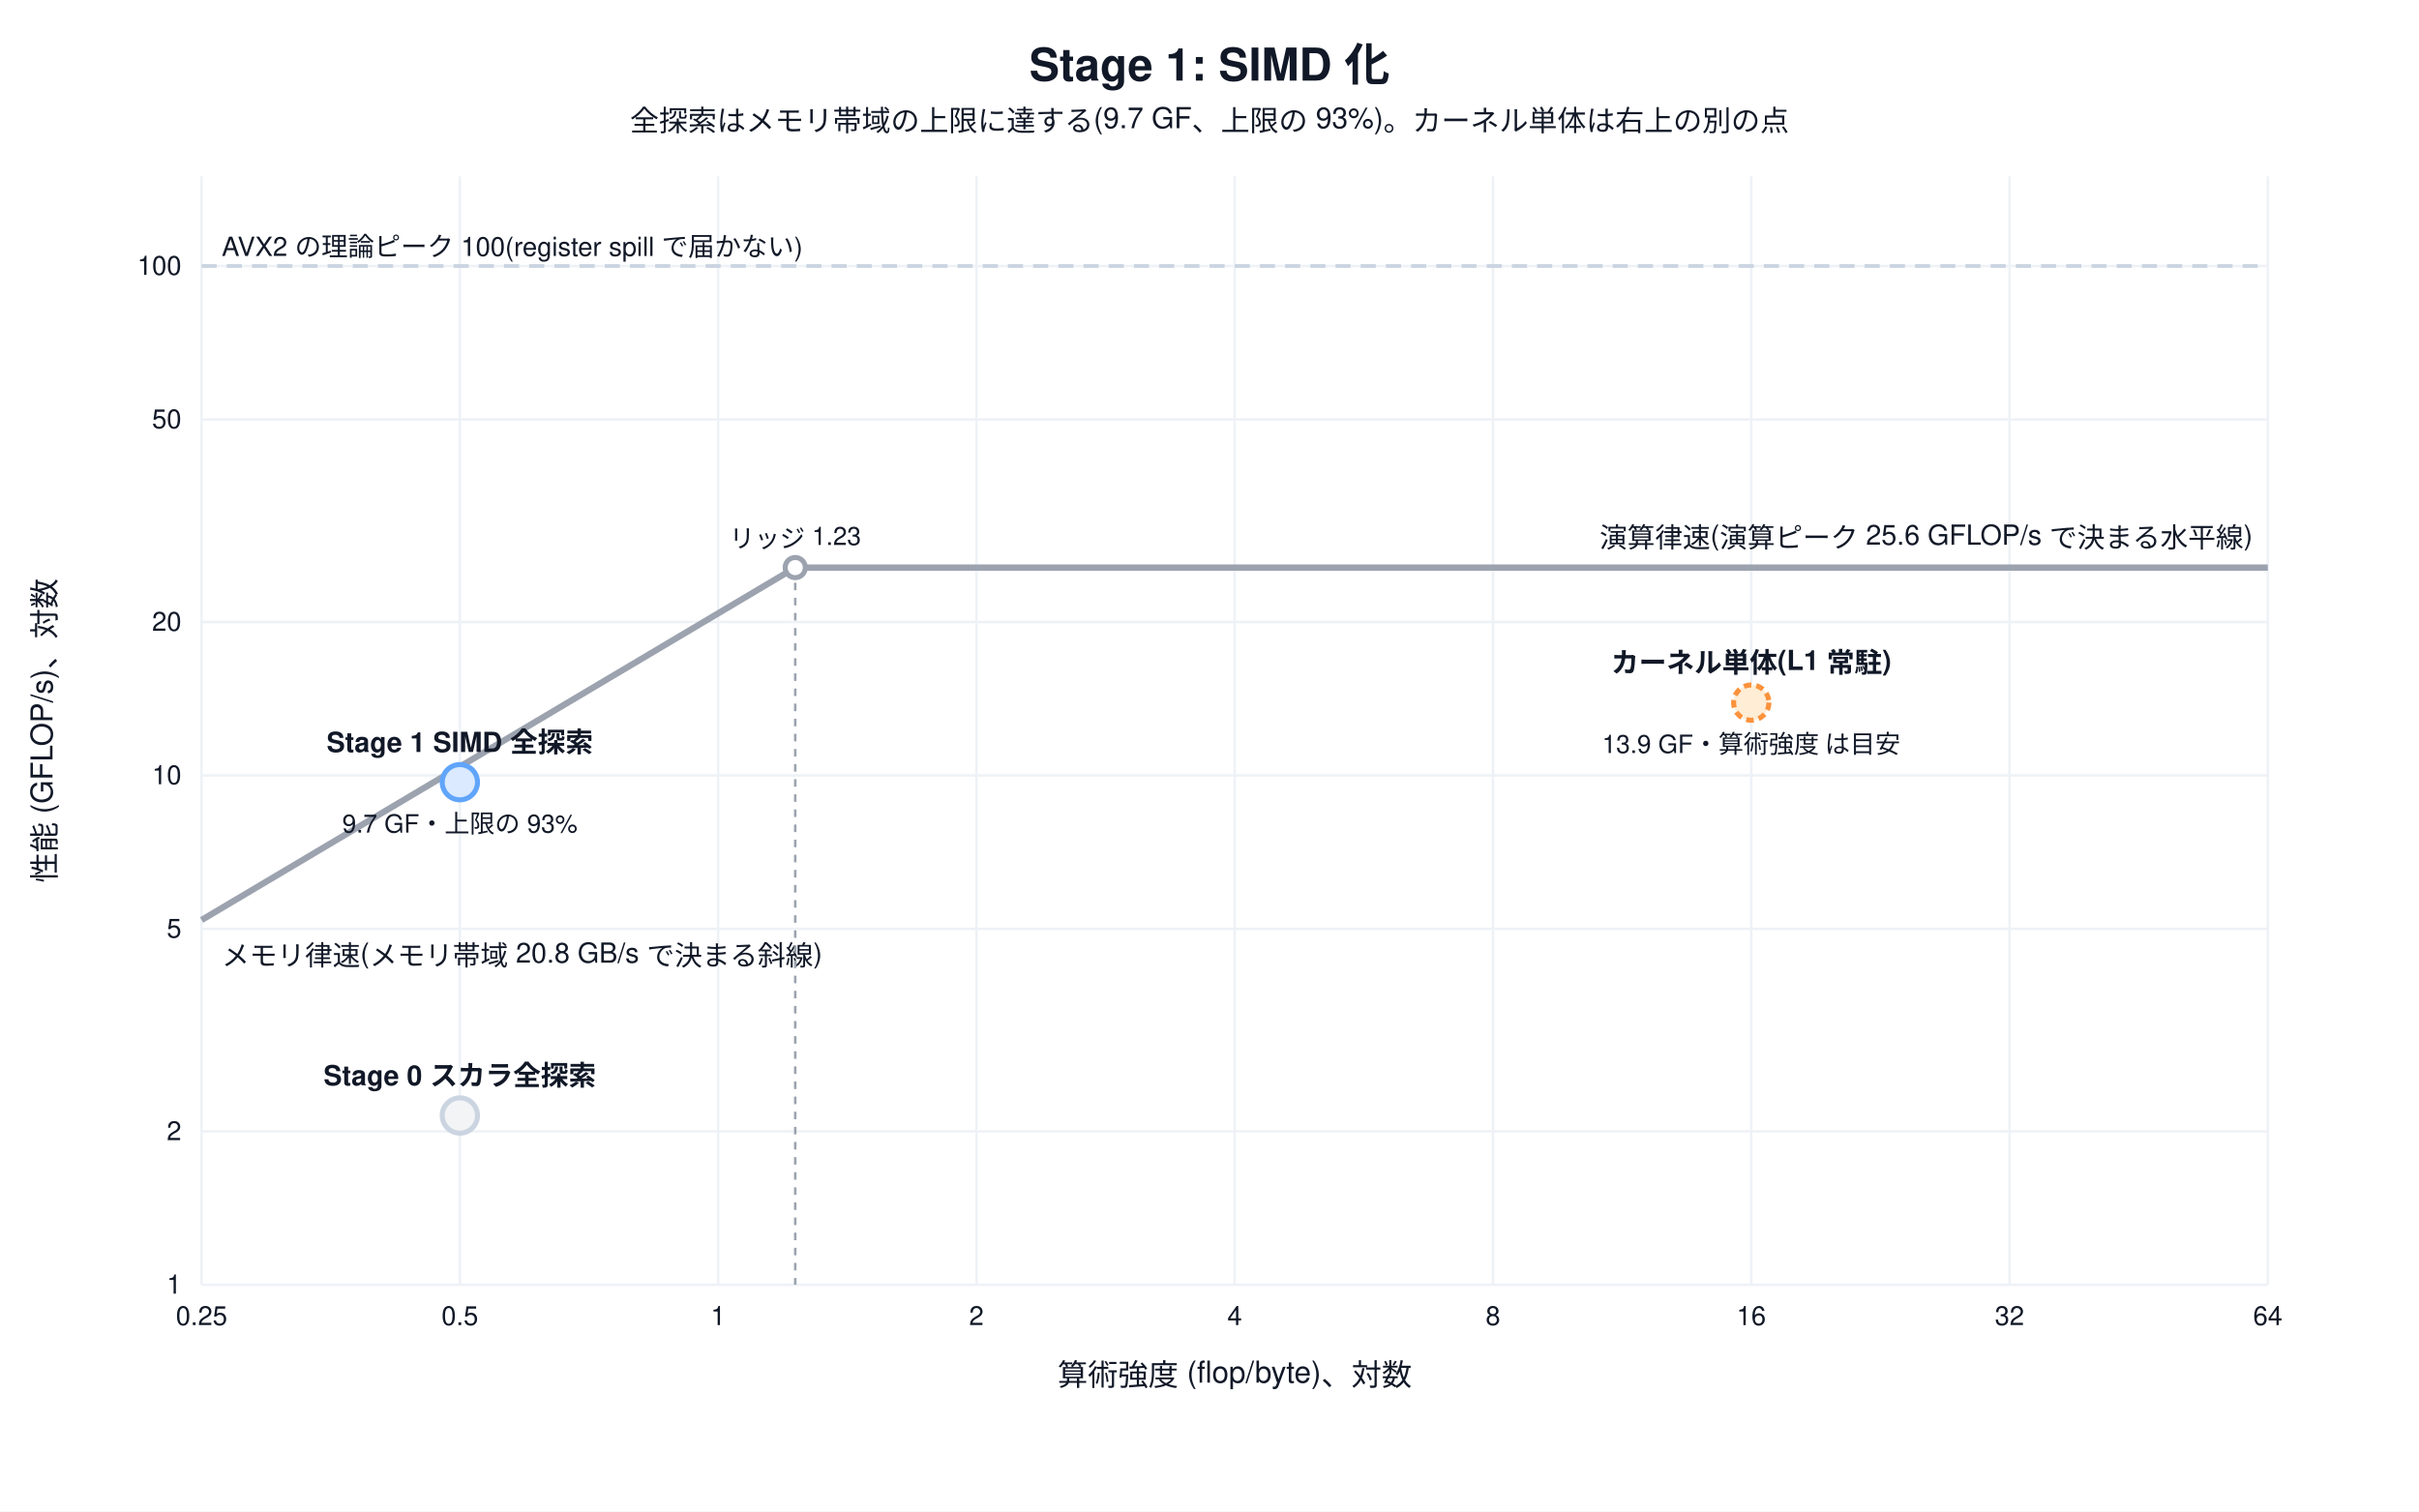
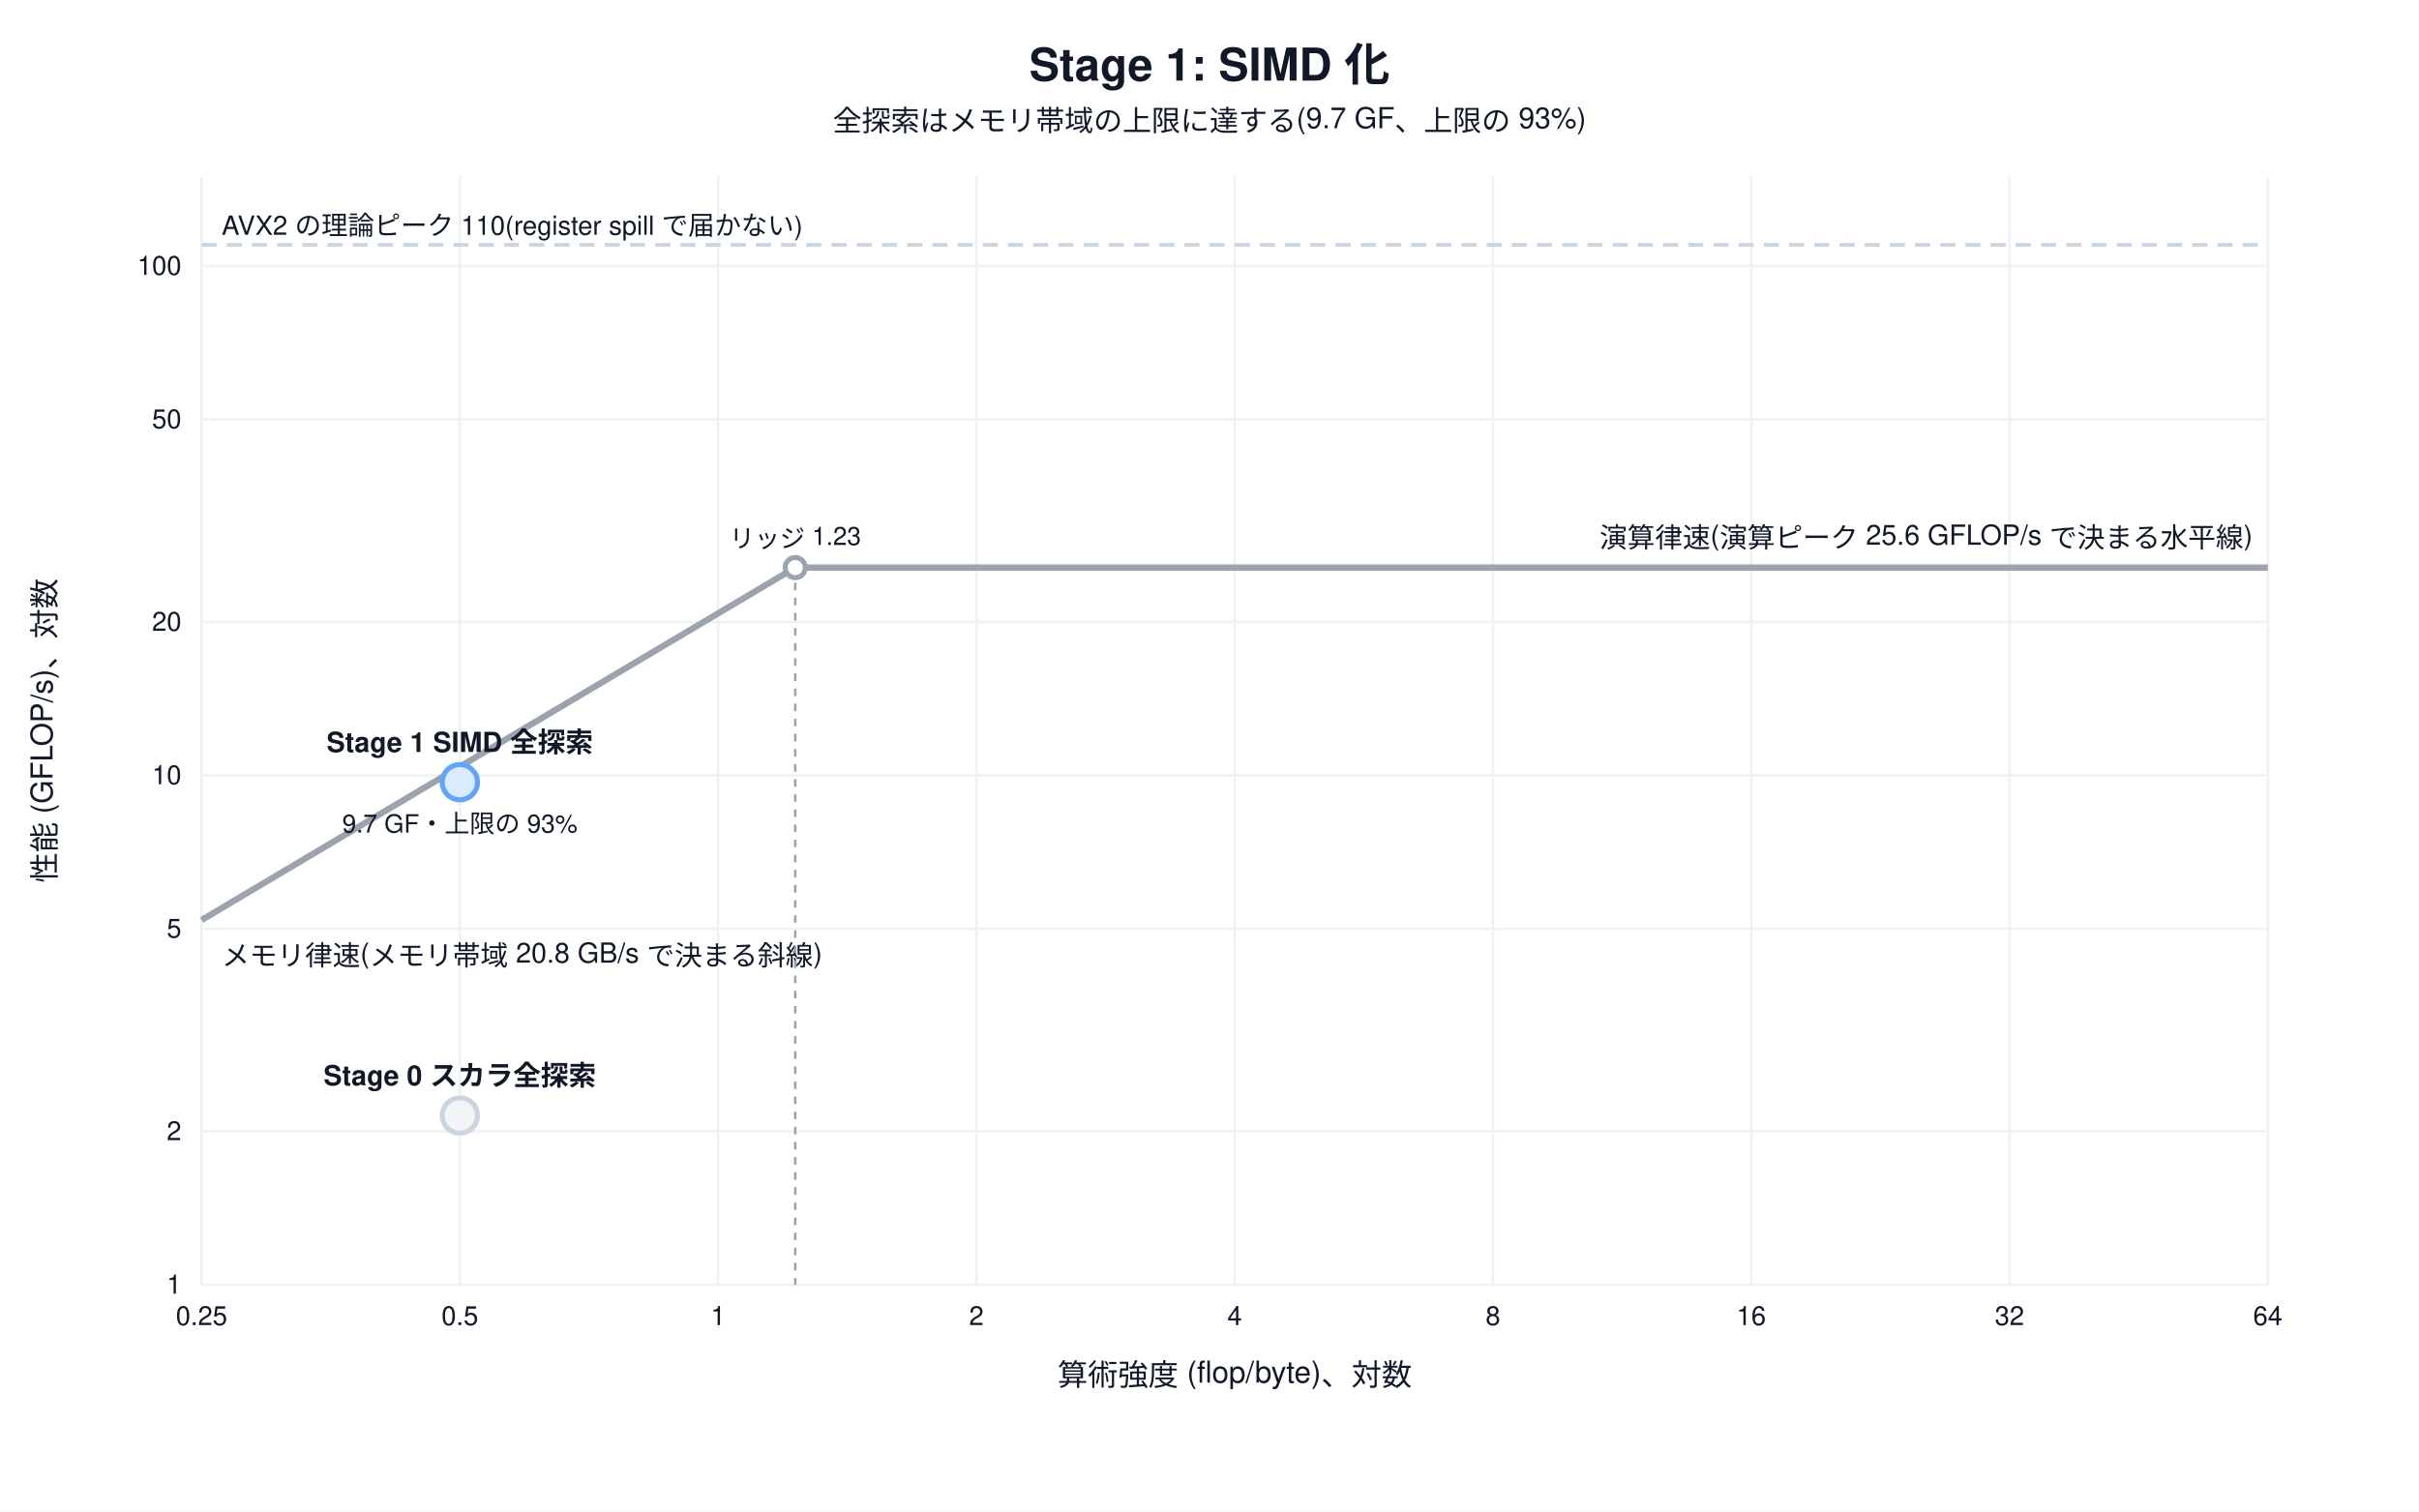
<svg xmlns="http://www.w3.org/2000/svg" viewBox="0 0 960 600">
  <style>text{font-family:'Helvetica Neue',Helvetica,Arial,'Hiragino Sans','Hiragino Kaku Gothic ProN',sans-serif;fill:#111827}</style>
  <rect width="960" height="600" fill="#ffffff" />
  <text x="480" y="32" font-size="18" font-weight="600" text-anchor="middle">Stage 1: SIMD 化</text>
-   <text x="480" y="52" font-size="11.5" fill="#6b7280" text-anchor="middle">全探索はメモリ帯域の上限に達する(9.7 GF、上限の 93%)。カーネル単体は右上の別の点</text>
+   <text x="480" y="52" font-size="11.5" fill="#6b7280" text-anchor="middle">全探索はメモリ帯域の上限に達する(9.7 GF、上限の 93%)</text>
  <line x1="80.0" y1="70.0" x2="80.0" y2="510.0" stroke="#eef2f7" />
  <text x="80.0" y="526.0" font-size="10.5" fill="#6b7280" text-anchor="middle">0.25</text>
  <line x1="182.5" y1="70.0" x2="182.5" y2="510.0" stroke="#eef2f7" />
  <text x="182.5" y="526.0" font-size="10.5" fill="#6b7280" text-anchor="middle">0.5</text>
  <line x1="285.0" y1="70.0" x2="285.0" y2="510.0" stroke="#eef2f7" />
  <text x="285.0" y="526.0" font-size="10.5" fill="#6b7280" text-anchor="middle">1</text>
  <line x1="387.5" y1="70.0" x2="387.5" y2="510.0" stroke="#eef2f7" />
  <text x="387.5" y="526.0" font-size="10.5" fill="#6b7280" text-anchor="middle">2</text>
  <line x1="490.0" y1="70.0" x2="490.0" y2="510.0" stroke="#eef2f7" />
  <text x="490.0" y="526.0" font-size="10.5" fill="#6b7280" text-anchor="middle">4</text>
  <line x1="592.5" y1="70.0" x2="592.5" y2="510.0" stroke="#eef2f7" />
  <text x="592.5" y="526.0" font-size="10.5" fill="#6b7280" text-anchor="middle">8</text>
  <line x1="695.0" y1="70.0" x2="695.0" y2="510.0" stroke="#eef2f7" />
  <text x="695.0" y="526.0" font-size="10.5" fill="#6b7280" text-anchor="middle">16</text>
  <line x1="797.5" y1="70.0" x2="797.5" y2="510.0" stroke="#eef2f7" />
  <text x="797.5" y="526.0" font-size="10.5" fill="#6b7280" text-anchor="middle">32</text>
  <line x1="900.0" y1="70.0" x2="900.0" y2="510.0" stroke="#eef2f7" />
  <text x="900.0" y="526.0" font-size="10.5" fill="#6b7280" text-anchor="middle">64</text>
  <line x1="80.0" y1="510.0" x2="900.0" y2="510.0" stroke="#eef2f7" />
  <text x="72.0" y="513.5" font-size="10.5" fill="#6b7280" text-anchor="end">1</text>
  <line x1="80.0" y1="449.1" x2="900.0" y2="449.1" stroke="#eef2f7" />
  <text x="72.0" y="452.6" font-size="10.5" fill="#6b7280" text-anchor="end">2</text>
  <line x1="80.0" y1="368.7" x2="900.0" y2="368.7" stroke="#eef2f7" />
  <text x="72.0" y="372.2" font-size="10.5" fill="#6b7280" text-anchor="end">5</text>
  <line x1="80.0" y1="307.8" x2="900.0" y2="307.8" stroke="#eef2f7" />
  <text x="72.0" y="311.3" font-size="10.5" fill="#6b7280" text-anchor="end">10</text>
  <line x1="80.0" y1="246.9" x2="900.0" y2="246.9" stroke="#eef2f7" />
  <text x="72.0" y="250.4" font-size="10.5" fill="#6b7280" text-anchor="end">20</text>
  <line x1="80.0" y1="166.5" x2="900.0" y2="166.5" stroke="#eef2f7" />
  <text x="72.0" y="170.0" font-size="10.5" fill="#6b7280" text-anchor="end">50</text>
  <line x1="80.0" y1="105.6" x2="900.0" y2="105.6" stroke="#eef2f7" />
  <text x="72.0" y="109.1" font-size="10.5" fill="#6b7280" text-anchor="end">100</text>
  <text x="490.0" y="550.0" font-size="12" fill="#374151" text-anchor="middle">算術強度 (flop/byte)、対数</text>
  <text transform="translate(22,290.0) rotate(-90)" font-size="12" fill="#374151" text-anchor="middle">性能 (GFLOP/s)、対数</text>
  <polyline fill="none" stroke="#9ca3af" stroke-width="2.5" points="80.0,365.2 315.6,225.3 900.0,225.3" />
  <text x="88.0" y="383.2" font-size="11" fill="#60a5fa" text-anchor="start">メモリ律速(メモリ帯域 20.8 GB/s で決まる斜線)</text>
  <text x="894.0" y="217.3" font-size="11" fill="#fb923c" text-anchor="end">演算律速(演算ピーク 25.6 GFLOP/s で決まる水平線)</text>
  <line x1="315.6" y1="225.3" x2="315.6" y2="510.0" stroke="#9ca3af" stroke-dasharray="3 3" />
  <circle cx="315.6" cy="225.3" r="4" fill="#ffffff" stroke="#9ca3af" stroke-width="2" />
  <text x="315.6" y="217.3" font-size="10" fill="#6b7280" text-anchor="middle">リッジ 1.23</text>
-   <line x1="80.0" y1="105.6" x2="900.0" y2="105.6" stroke="#cbd5e1" stroke-width="1.5" stroke-dasharray="6 4" />
-   <text x="88.0" y="101.6" font-size="10.5" fill="#94a3b8" text-anchor="start">AVX2 の理論ピーク 100(register spill で届かない)</text>
+   <line x1="80.0" y1="97.2" x2="900.0" y2="97.2" stroke="#cbd5e1" stroke-width="1.5" stroke-dasharray="6 4" />
+   <text x="88.0" y="93.2" font-size="10.5" fill="#94a3b8" text-anchor="start">AVX2 の理論ピーク 110(register spill で届かない)</text>
  <circle cx="182.5" cy="442.8" r="7" fill="#f3f4f6" stroke="#cbd5e1" stroke-width="2" />
  <text x="182.5" y="430.8" font-size="11" font-weight="600" fill="#9ca3af" text-anchor="middle">Stage 0 スカラ全探索</text>
  <line x1="182.5" y1="310.5" x2="182.5" y2="304.4" stroke="#60a5fa" stroke-width="1.2" stroke-dasharray="2 3" />
  <circle cx="182.5" cy="310.5" r="7" fill="#dbeafe" stroke="#60a5fa" stroke-width="2" />
  <text x="182.5" y="298.5" font-size="11" font-weight="600" fill="#111827" text-anchor="middle">Stage 1 SIMD 全探索</text>
  <text x="182.5" y="330.5" font-size="10" fill="#6b7280" text-anchor="middle">9.7 GF・上限の 93%</text>
-   <circle cx="695.0" cy="278.9" r="7" fill="#ffedd5" stroke="#fb923c" stroke-width="2" stroke-dasharray="3 2" />
-   <text x="695.0" y="266.9" font-size="11" font-weight="600" fill="#111827" text-anchor="middle">カーネル単体(L1 常駐)</text>
-   <text x="695.0" y="298.9" font-size="10" fill="#6b7280" text-anchor="middle">13.9 GF・算術強度 は目安</text>
</svg>
